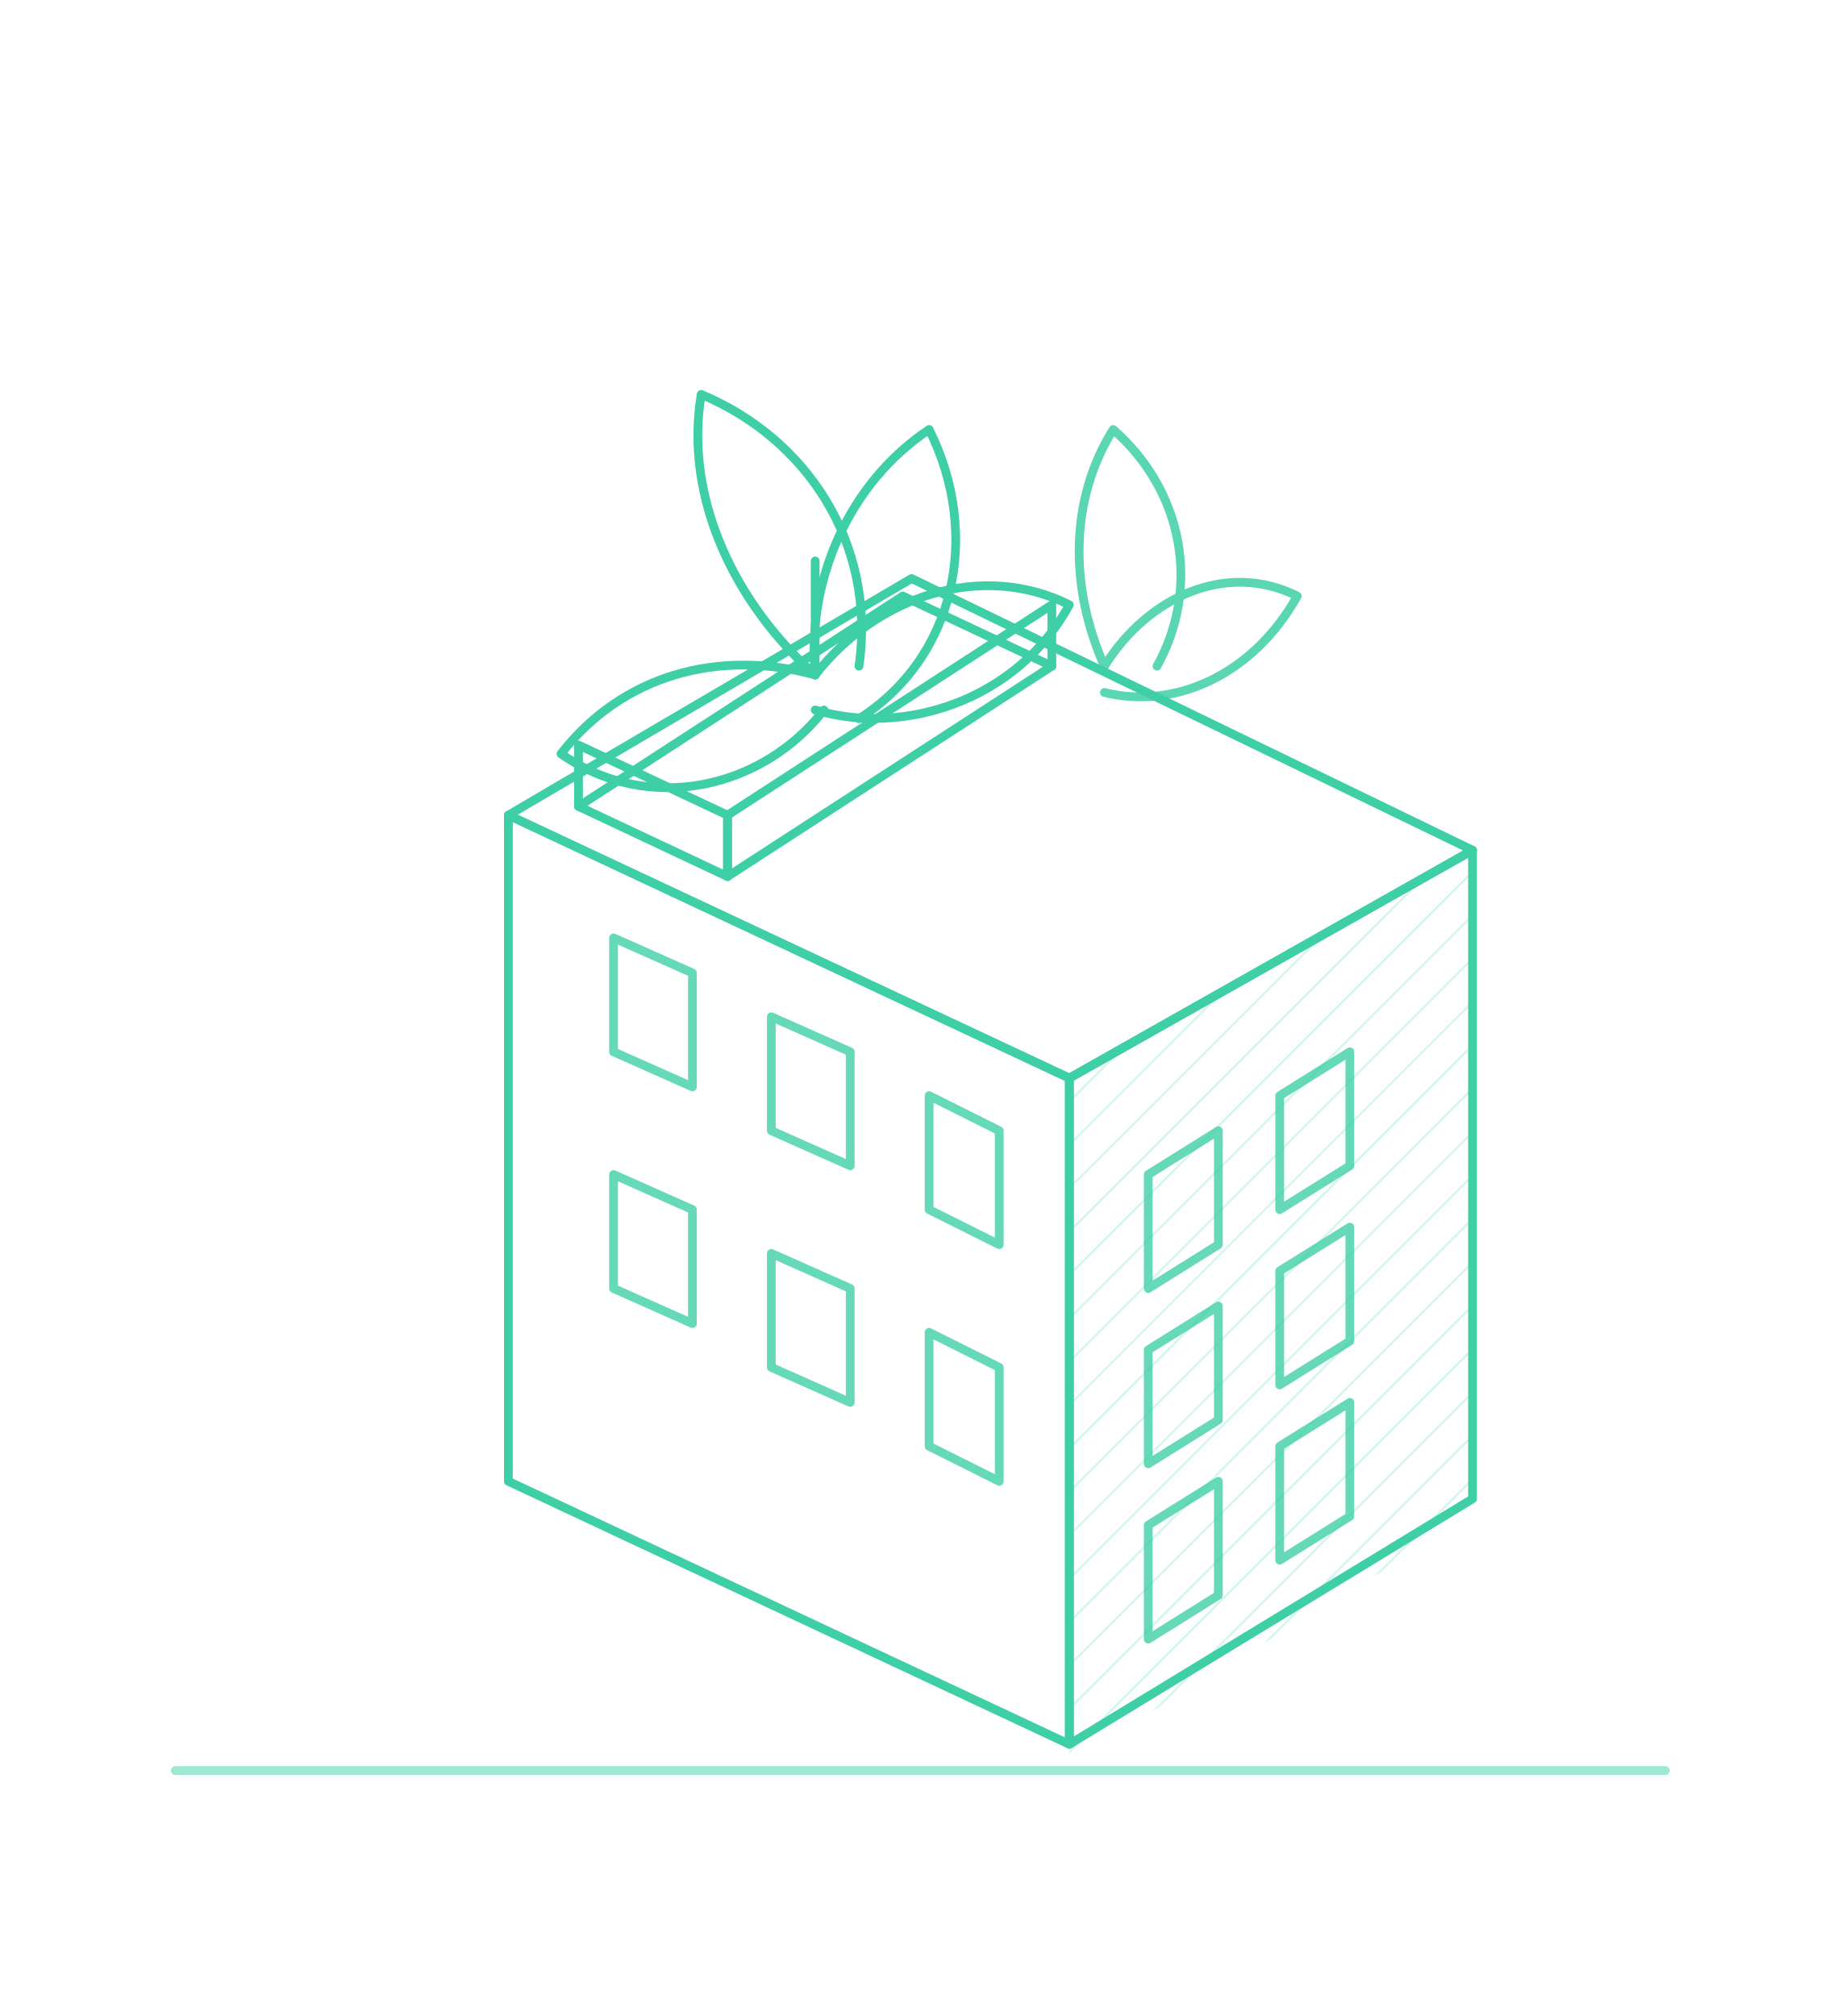
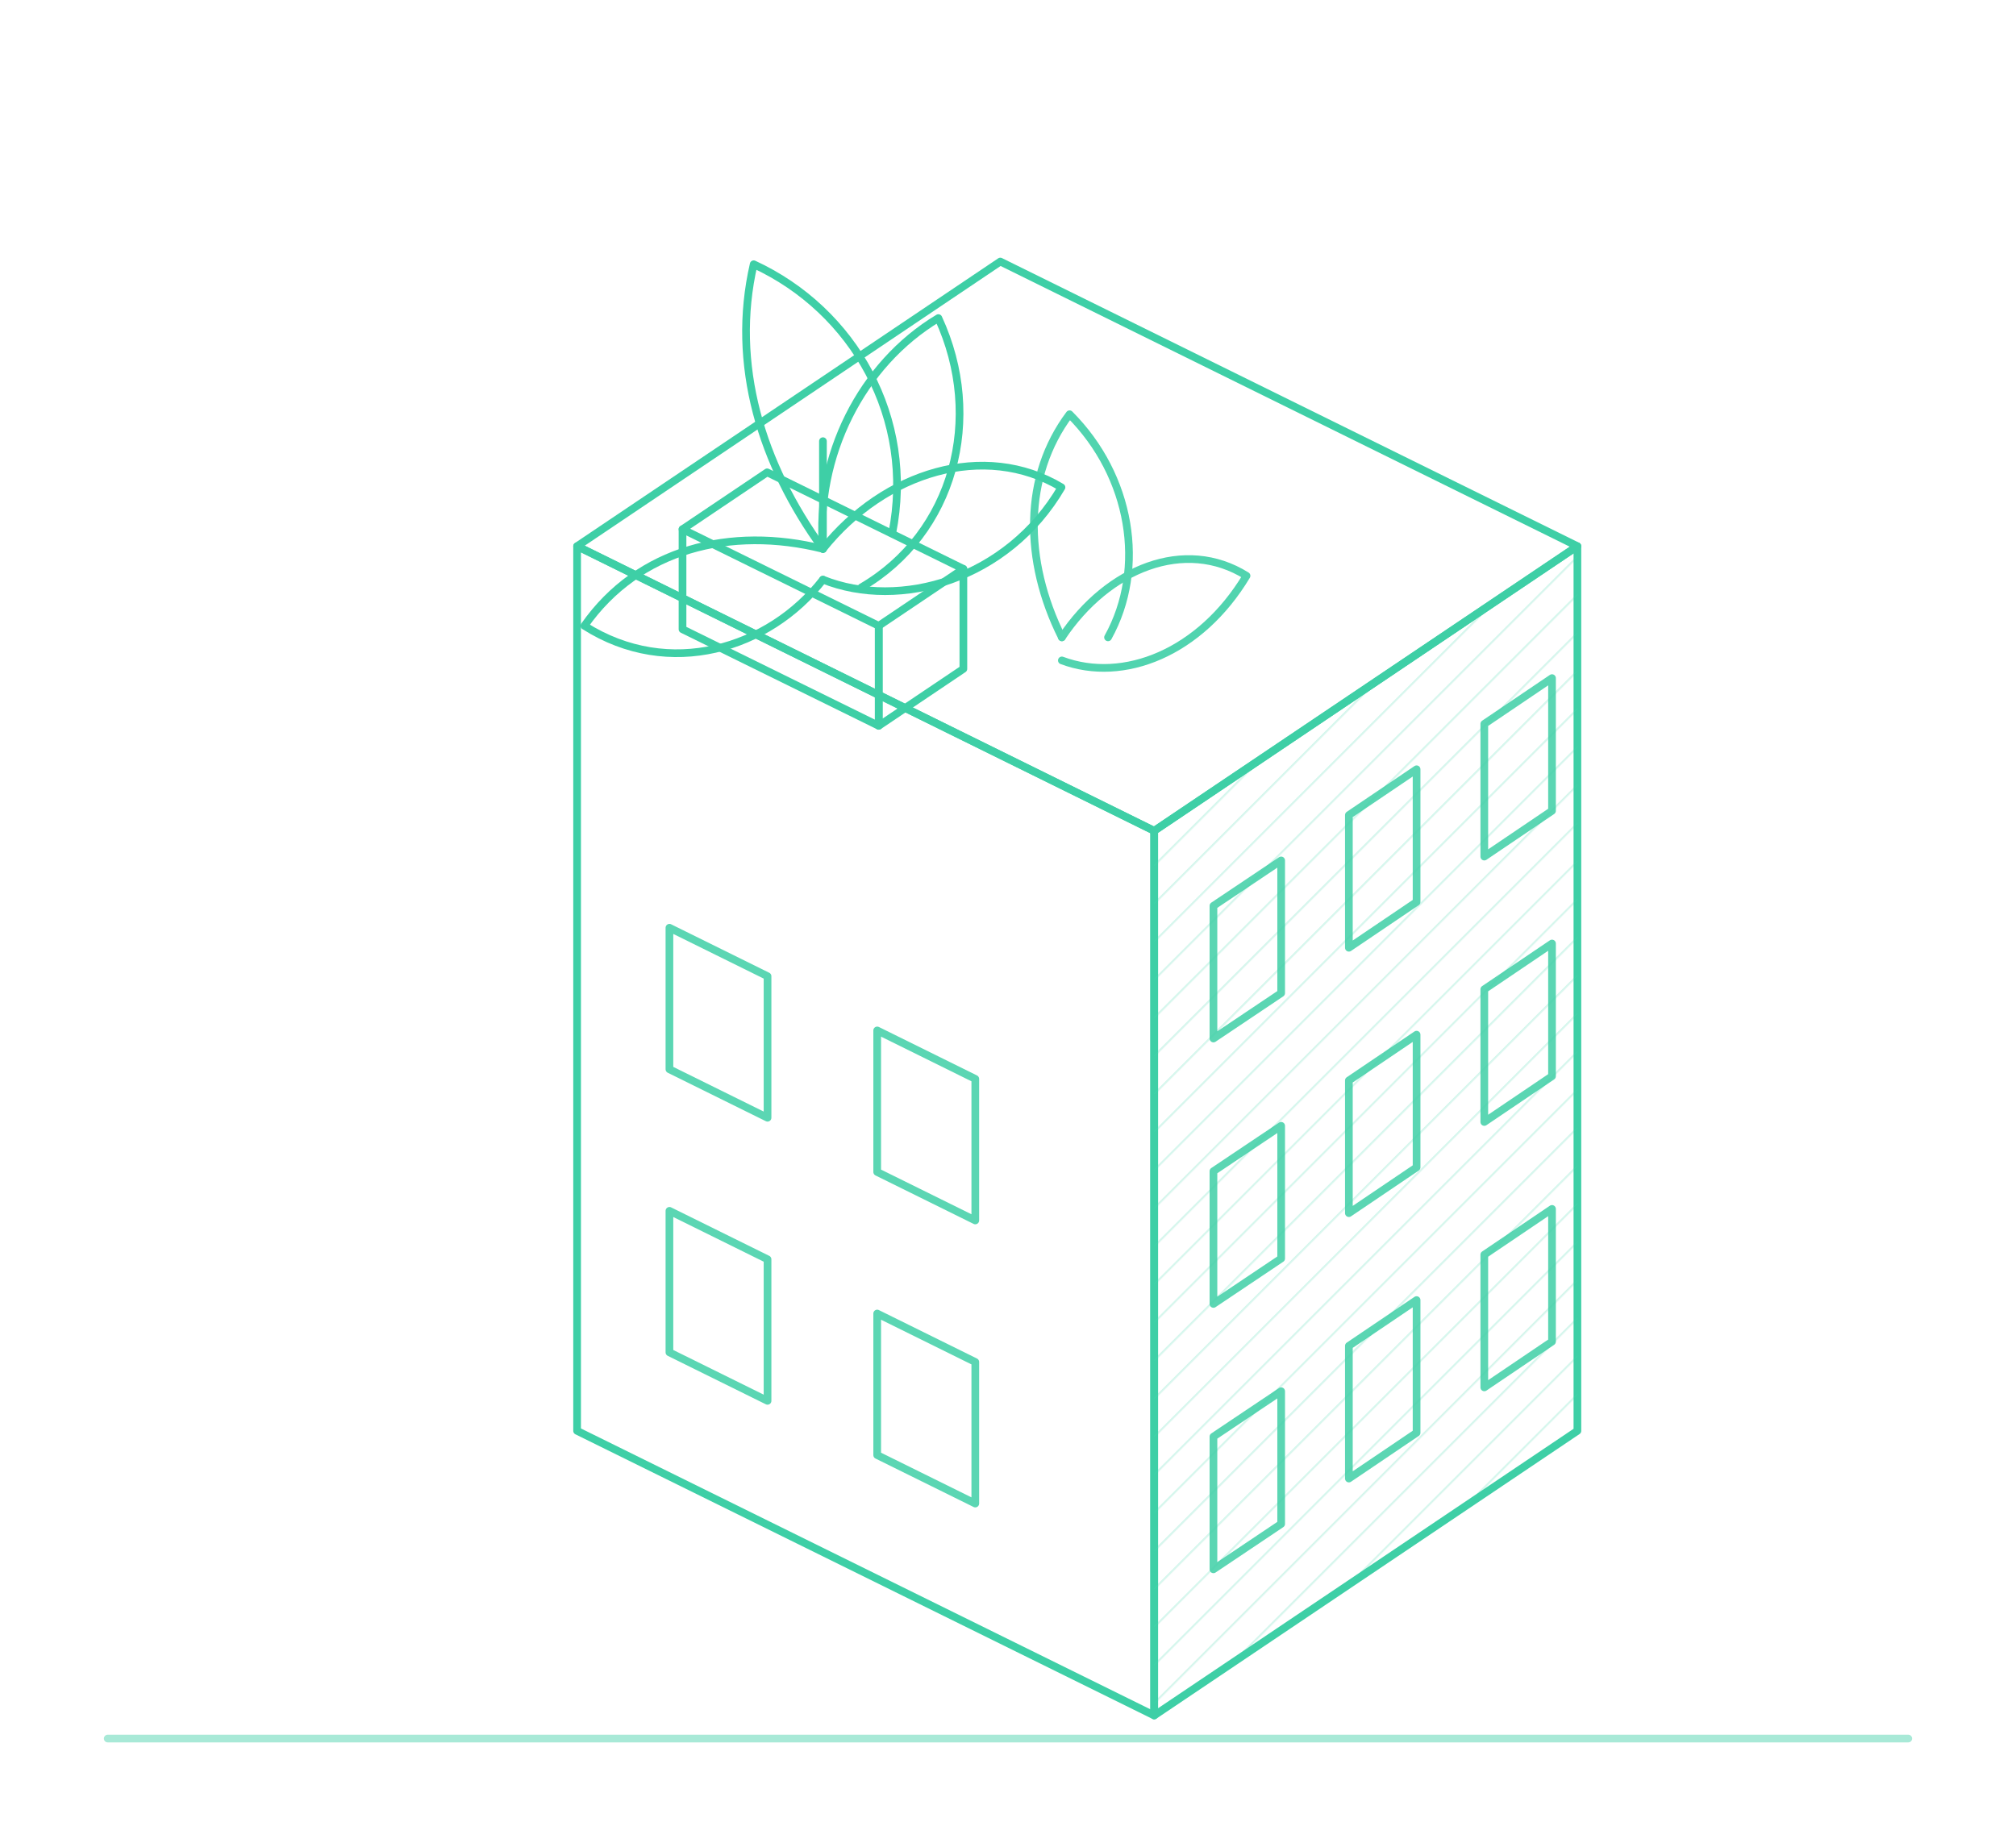
- <svg xmlns="http://www.w3.org/2000/svg" viewBox="0 0 420 460" width="420" height="460" fill="none" stroke="#3ecfa6" stroke-width="2" stroke-linecap="round" stroke-linejoin="round" role="img" aria-label="Line drawing of a tower with leaves growing from it">
+ <svg xmlns="http://www.w3.org/2000/svg" viewBox="0 0 524 480" width="524" height="480" fill="none" stroke="#3ecfa6" stroke-width="2" stroke-linecap="round" stroke-linejoin="round" role="img" aria-label="Line drawing of a tower with leaves growing from it">
  <defs>
    <pattern id="nb-hatch" width="7" height="7" patternUnits="userSpaceOnUse" patternTransform="rotate(45)">
      <line x1="0" y1="0" x2="0" y2="7" stroke="#3ecfa6" stroke-width="1" />
    </pattern>
+     <clipPath id="nb-right">
+       <path d="M300.0 446.0 L410.0 372.0 L410.0 142.0 L300.0 216.0 Z" />
+     </clipPath>
  </defs>
-   <path d="M40 404h340" opacity=".5" />
-   <path d="M244 246v152l92-56V194l-92 52Z" />
-   <path d="M244 246l92-52v152l-92 56V246Z" fill="url(#nb-hatch)" stroke="none" opacity=".22" />
-   <path d="M116 186v152l128 60V246l-128-60Z" />
-   <path d="M116 186 208 132l128 62-92 52-128-60Z" />
-   <g opacity=".8">
-     <path d="M262 268l16-10v26l-16 10v-26Z" />
-     <path d="M292 250l16-10v26l-16 10v-26Z" />
-     <path d="M262 308l16-10v26l-16 10v-26Z" />
-     <path d="M292 290l16-10v26l-16 10v-26Z" />
-     <path d="M262 348l16-10v26l-16 10v-26Z" />
-     <path d="M292 330l16-10v26l-16 10v-26Z" />
-   </g>
-   <g opacity=".8">
-     <path d="M140 214l18 8v26l-18-8v-26Z" />
-     <path d="M176 232l18 8v26l-18-8v-26Z" />
-     <path d="M212 250l16 8v26l-16-8v-26Z" />
-     <path d="M140 268l18 8v26l-18-8v-26Z" />
-     <path d="M176 286l18 8v26l-18-8v-26Z" />
-     <path d="M212 304l16 8v26l-16-8v-26Z" />
-   </g>
-   <g>
-     <path d="M186 154c-18-16-30-40-26-64 24 10 40 34 36 62" />
-     <path d="M186 154c-2-22 8-44 26-56 12 24 6 52-16 66" />
-     <path d="M186 154c-22-6-44 0-58 18 20 14 46 8 60-10" />
-     <path d="M186 154c14-18 38-26 58-16-12 22-38 30-58 24" />
-     <path d="M186 154v-26" />
+   <path d="M28 452h468" opacity=".45" />
+   <path d="M150.0 142.0 L300.0 216.0 L410.0 142.0 L260.0 68.0 Z" />
+   <path d="M150.0 372.0 L300.0 446.0 L300.0 216.0 L150.0 142.0 Z" />
+   <path d="M300.0 446.0 L410.0 372.0 L410.0 142.0 L300.0 216.0 Z" />
+   <g clip-path="url(#nb-right)">
+     <rect x="280" y="120" width="150" height="340" fill="url(#nb-hatch)" stroke="none" opacity=".22" />
  </g>
  <g opacity=".85">
-     <path d="M252 152c-8-18-8-38 2-54 16 14 20 36 10 54" />
-     <path d="M252 152c10-16 28-24 44-16-10 18-28 26-44 22" />
+     <path d="M315.4 408.0 L333.0 396.2 L333.0 361.7 L315.4 373.5 Z" />
+     <path d="M315.4 339.0 L333.0 327.2 L333.0 292.7 L315.4 304.5 Z" />
+     <path d="M315.4 270.0 L333.0 258.2 L333.0 223.7 L315.4 235.5 Z" />
+     <path d="M350.6 384.4 L368.2 372.5 L368.2 338.0 L350.6 349.9 Z" />
+     <path d="M350.6 315.4 L368.2 303.5 L368.2 269.0 L350.6 280.9 Z" />
+     <path d="M350.6 246.4 L368.2 234.5 L368.2 200.0 L350.6 211.9 Z" />
+     <path d="M385.8 360.7 L403.4 348.8 L403.4 314.3 L385.8 326.2 Z" />
+     <path d="M385.8 291.7 L403.4 279.8 L403.4 245.3 L385.8 257.2 Z" />
+     <path d="M385.8 222.7 L403.4 210.8 L403.4 176.3 L385.8 188.2 Z" />
+     <path d="M174.0 351.6 L199.5 364.2 L199.5 327.4 L174.0 314.8 Z" />
+     <path d="M174.0 278.0 L199.5 290.6 L199.5 253.8 L174.0 241.2 Z" />
+     <path d="M228.0 378.3 L253.5 390.9 L253.5 354.1 L228.0 341.5 Z" />
+     <path d="M228.0 304.7 L253.5 317.3 L253.5 280.5 L228.0 267.9 Z" />
  </g>
-   <path d="M132 184 206 136l34 16-74 48-34-16Z" />
-   <path d="M132 184v-14l34 16v14" />
-   <path d="M166 200v-14l74-48v14" />
+   <path d="M177.4 137.6 L228.4 162.7 L250.4 147.9 L199.4 122.8 Z" />
+   <path d="M177.4 137.6 L177.4 163.6 L228.4 188.7 L228.4 162.7" />
+   <path d="M228.4 162.7 L228.4 188.7 L250.4 173.9 L250.4 147.9" />
+   <g>
+     <path d="M213.9 142.7 c-16-22-24-48-18-74 26 12 42 40 36 70" />
+     <path d="M213.9 142.7 c-2-24 10-48 30-60 12 26 4 56-20 70" />
+     <path d="M213.9 142.7 c-24-6-48 0-62 20 22 14 48 6 62-12" />
+     <path d="M213.9 142.7 c16-20 42-28 62-16-14 24-42 32-62 24" />
+     <path d="M213.9 142.7 v-28" />
+   </g>
+   <g opacity=".9">
+     <path d="M276.0 165.7 c-10-20-10-42 2-58 16 16 20 40 10 58" />
+     <path d="M276.0 165.7 c12-18 32-26 48-16-12 20-32 28-48 22" />
+   </g>
</svg>
